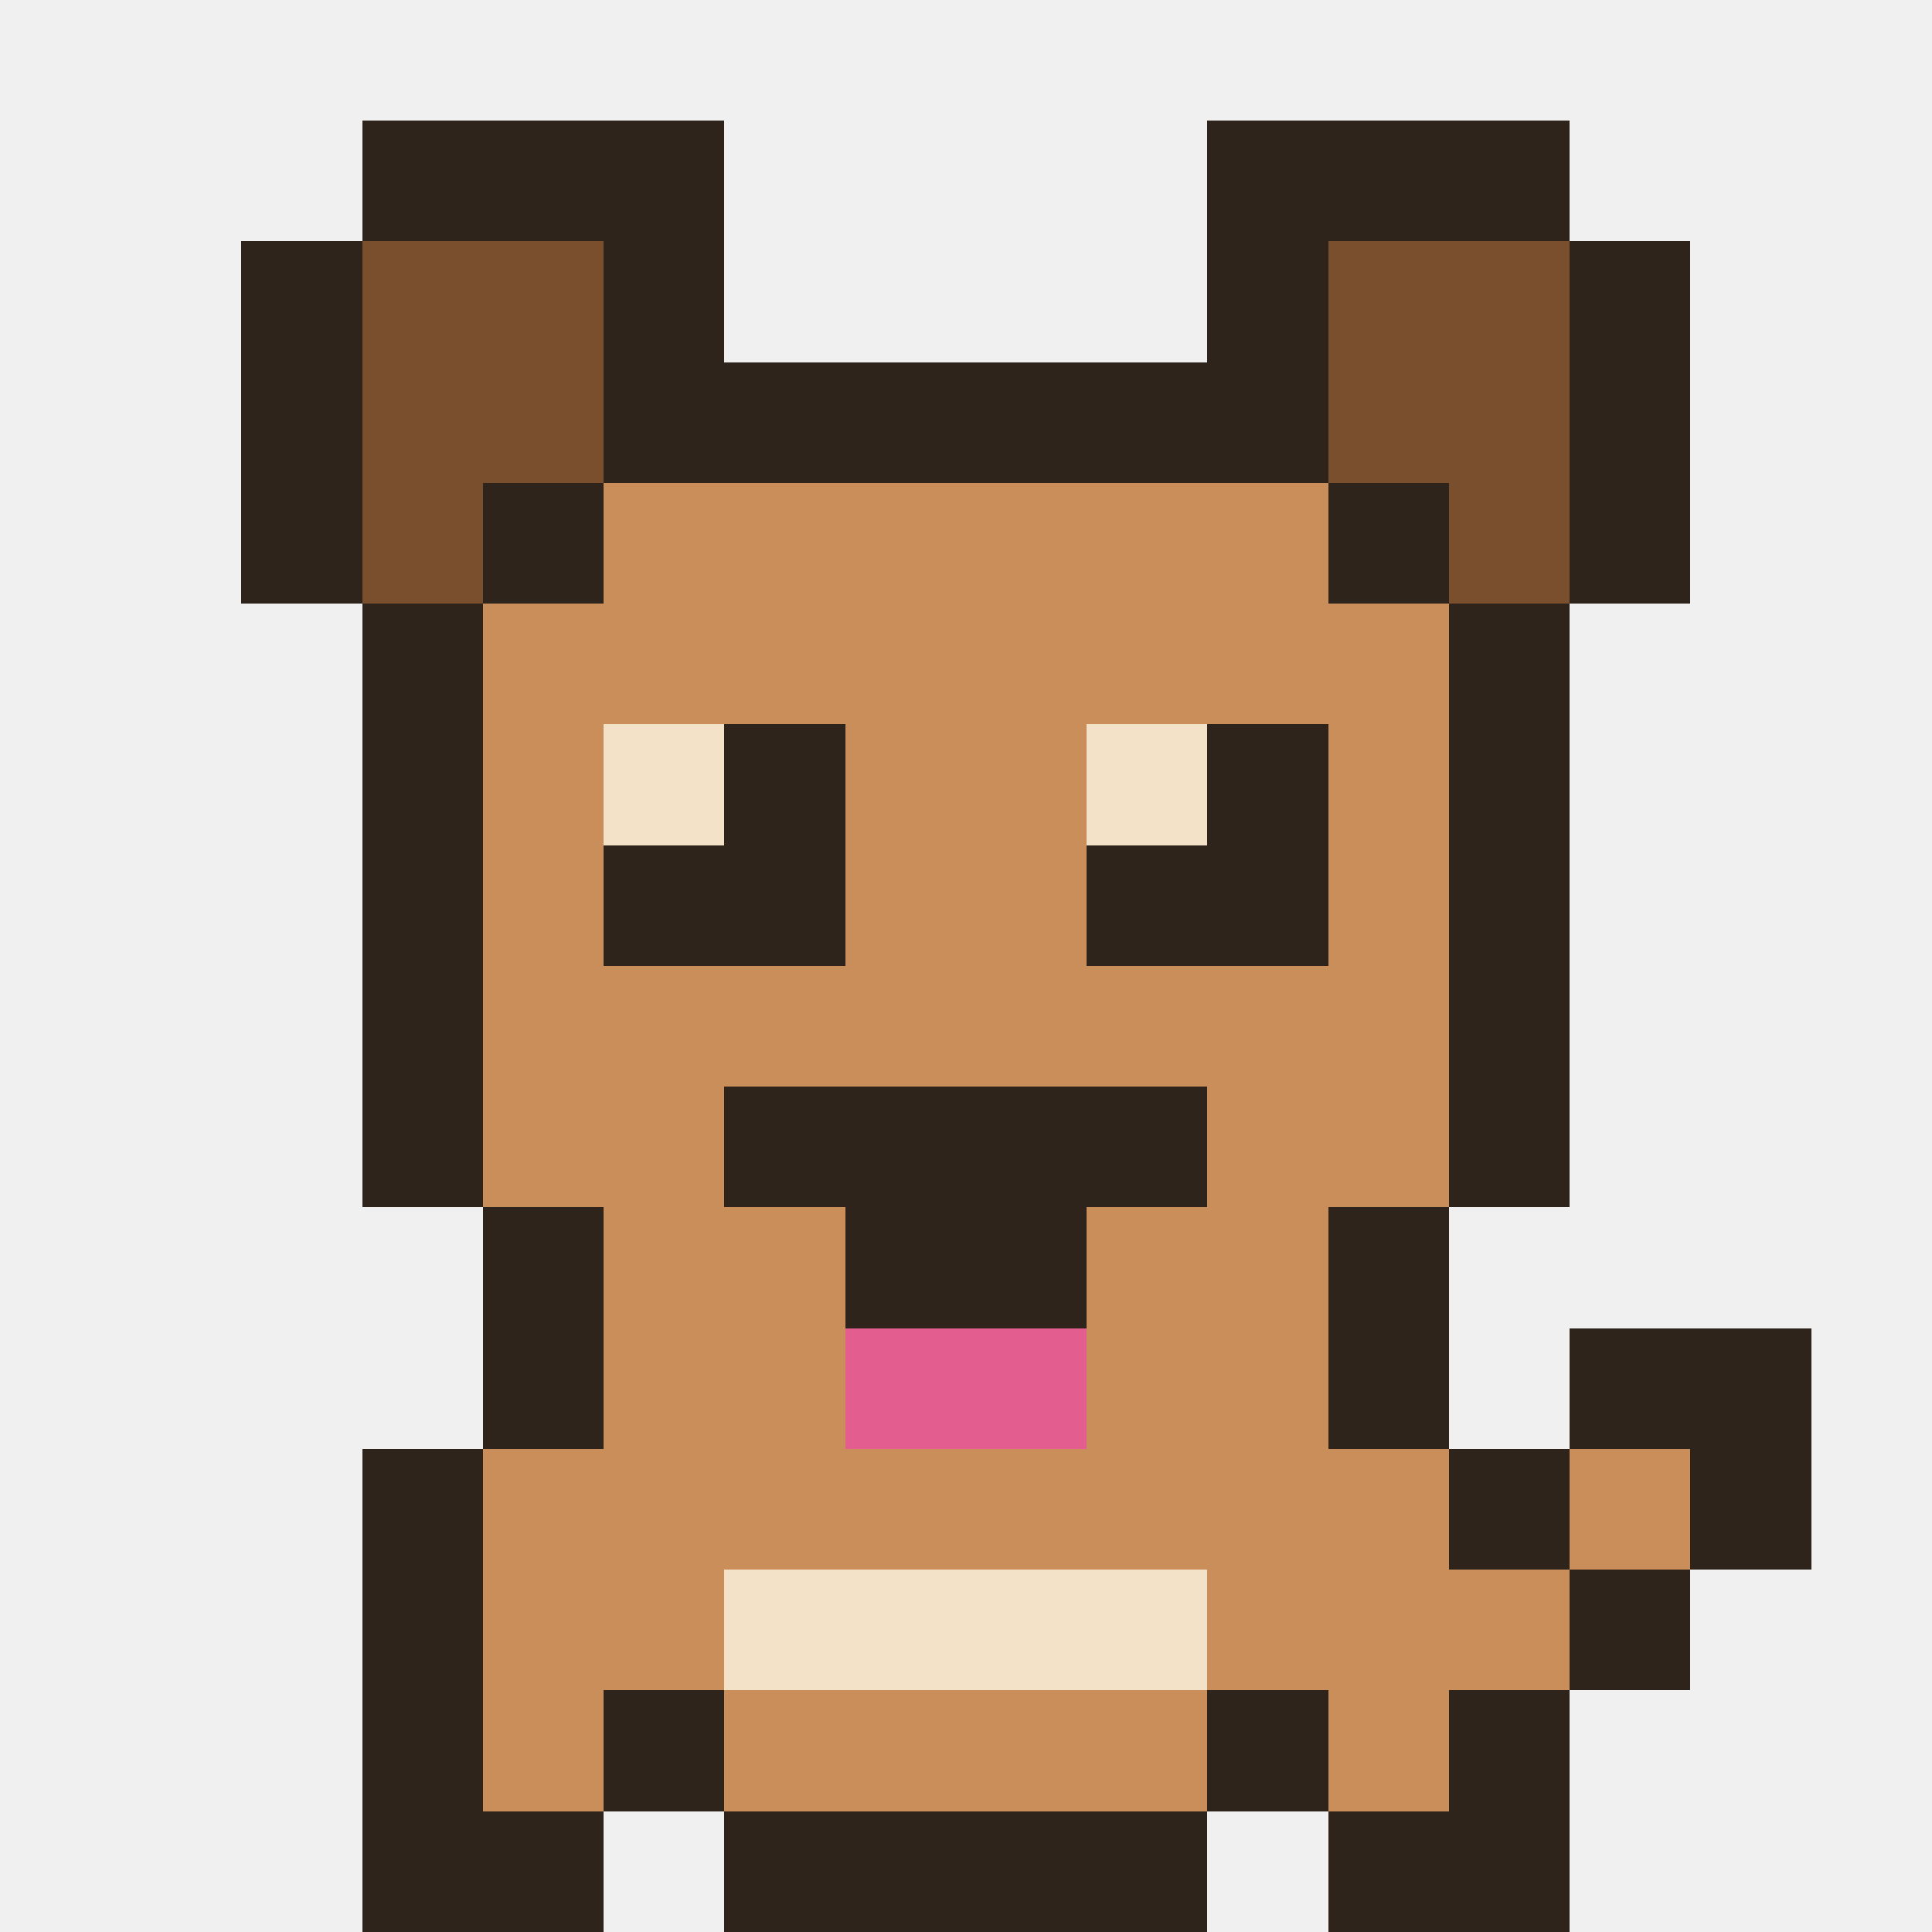
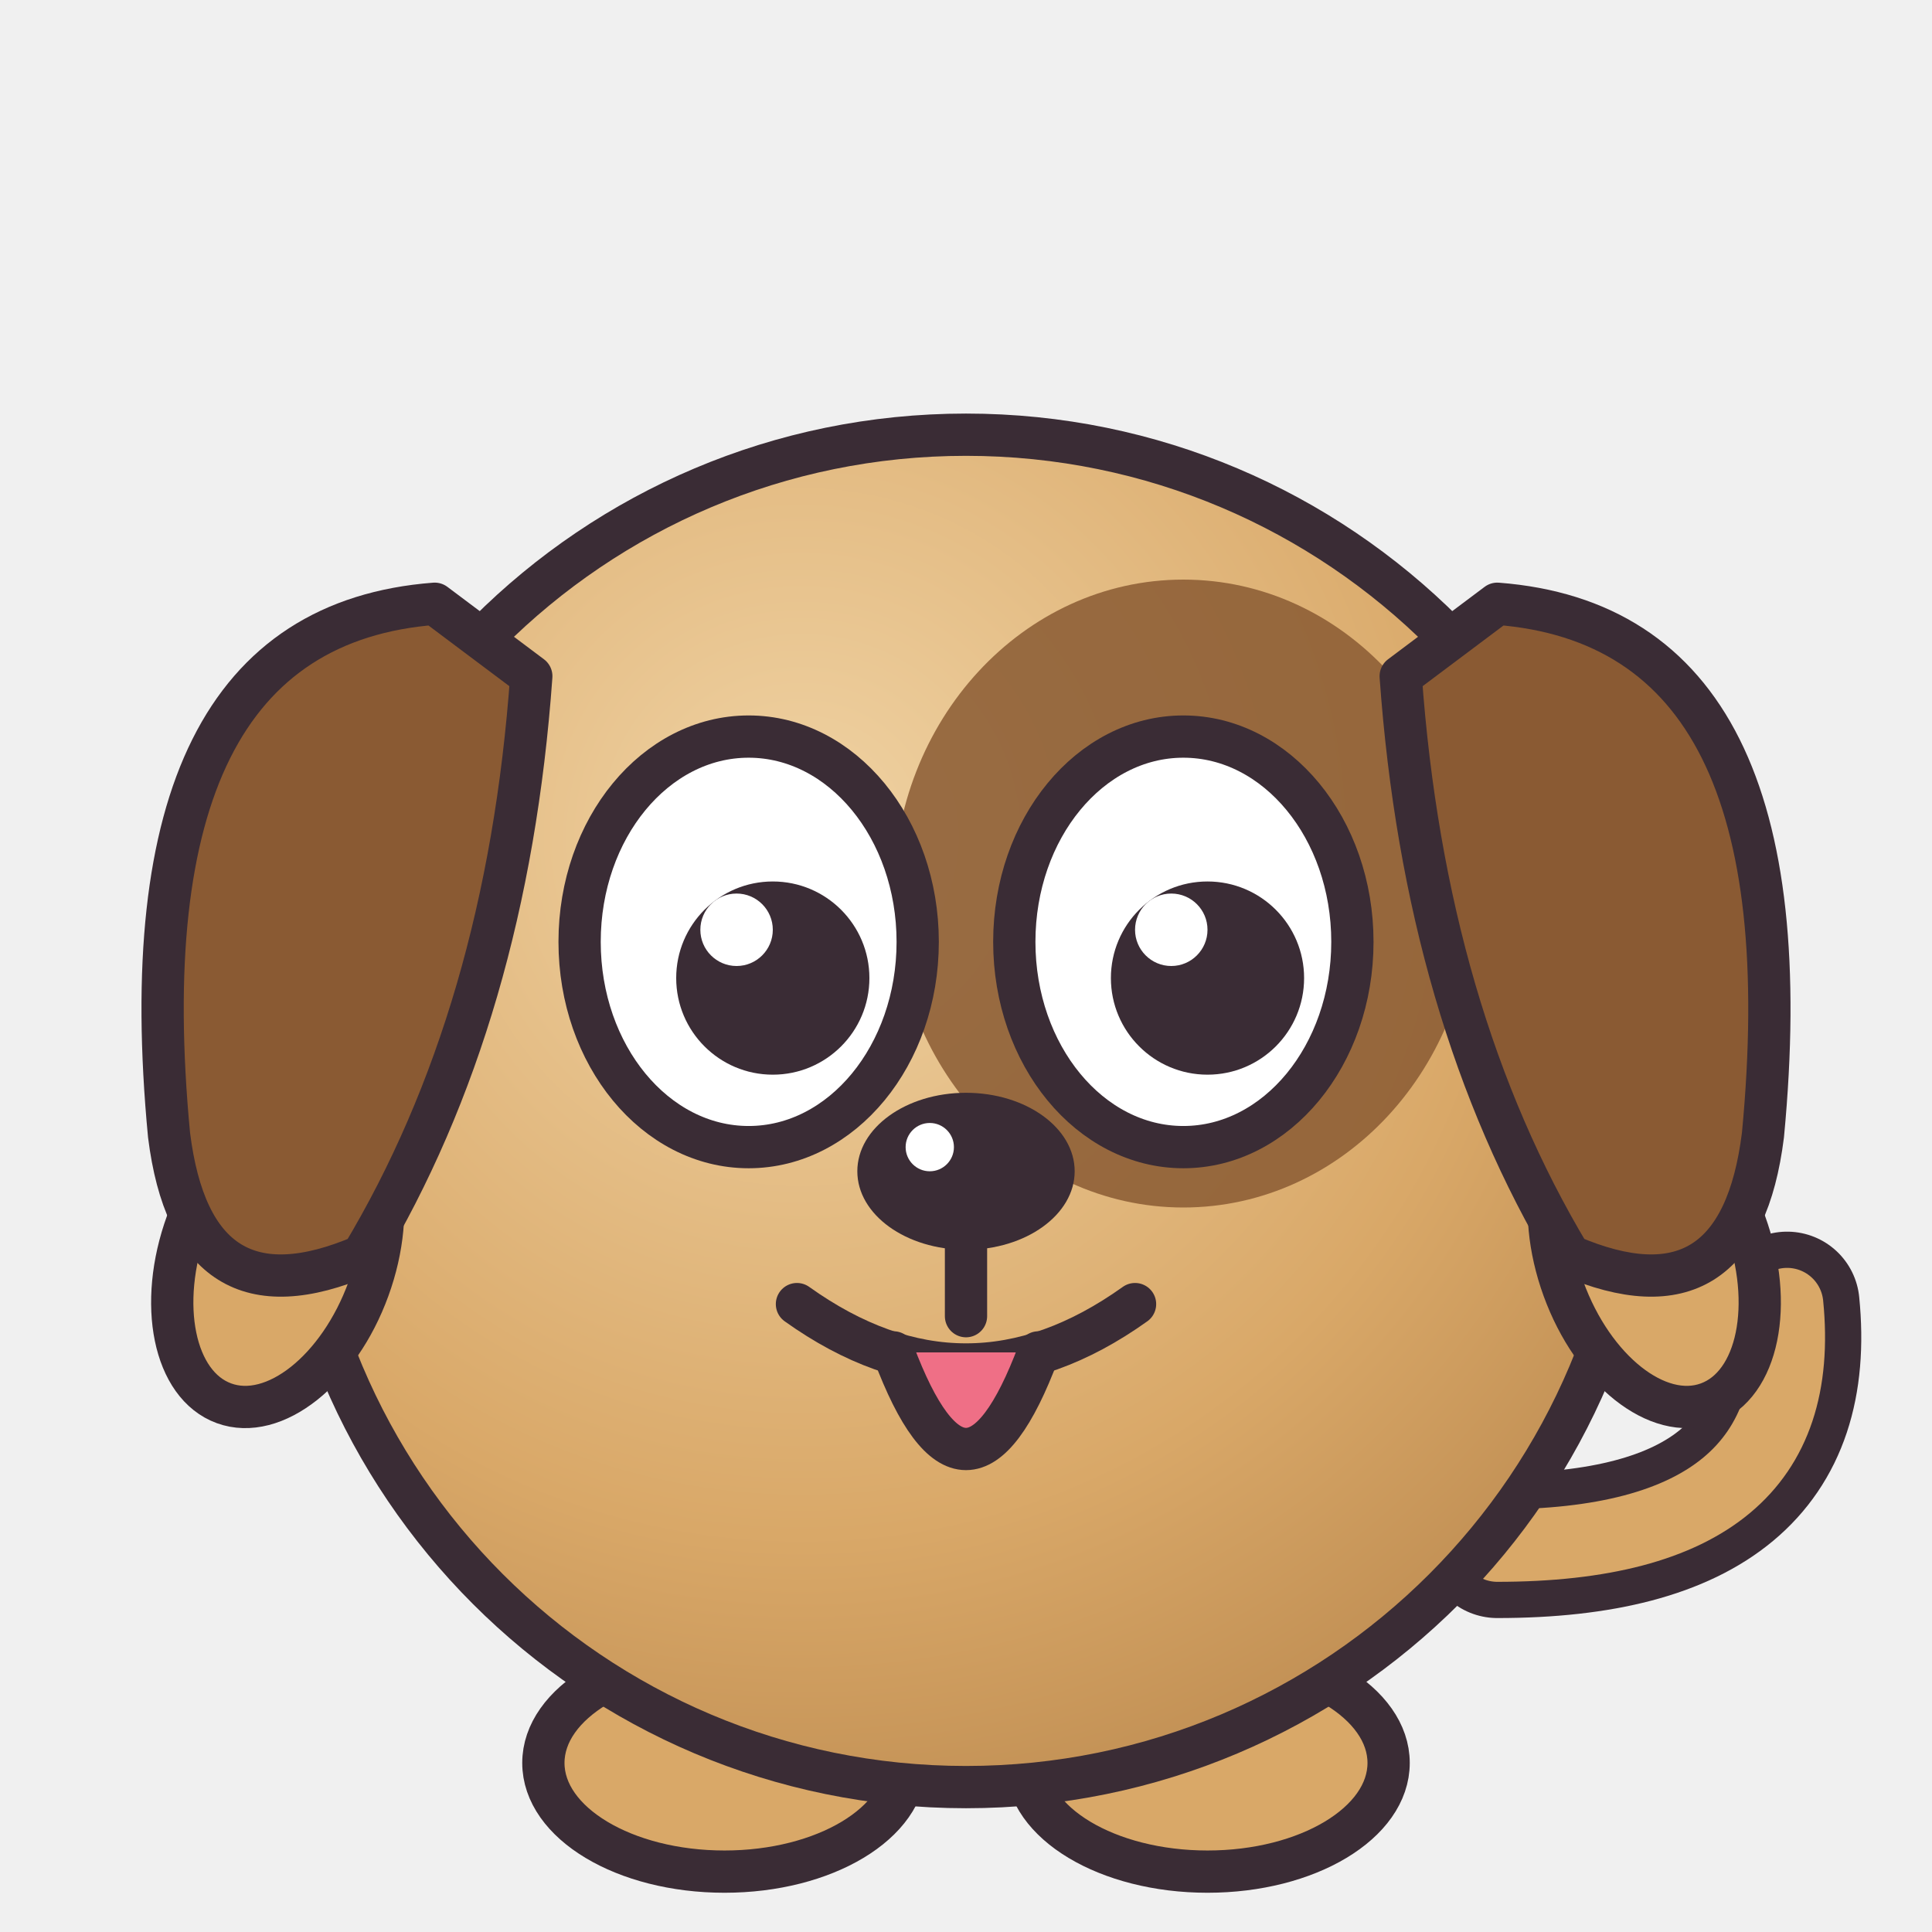
- <svg xmlns="http://www.w3.org/2000/svg" viewBox="0 0 16 16" width="96" height="96" shape-rendering="crispEdges">
-   <rect x="3" y="1" width="3" height="1" fill="#2e241c" />
-   <rect x="10" y="1" width="3" height="1" fill="#2e241c" />
-   <rect x="2" y="2" width="1" height="1" fill="#2e241c" />
-   <rect x="3" y="2" width="2" height="1" fill="#7a4f2e" />
-   <rect x="5" y="2" width="1" height="1" fill="#2e241c" />
-   <rect x="10" y="2" width="1" height="1" fill="#2e241c" />
-   <rect x="11" y="2" width="2" height="1" fill="#7a4f2e" />
-   <rect x="13" y="2" width="1" height="1" fill="#2e241c" />
-   <rect x="2" y="3" width="1" height="1" fill="#2e241c" />
-   <rect x="3" y="3" width="2" height="1" fill="#7a4f2e" />
-   <rect x="5" y="3" width="6" height="1" fill="#2e241c" />
-   <rect x="11" y="3" width="2" height="1" fill="#7a4f2e" />
-   <rect x="13" y="3" width="1" height="1" fill="#2e241c" />
-   <rect x="2" y="4" width="1" height="1" fill="#2e241c" />
-   <rect x="3" y="4" width="1" height="1" fill="#7a4f2e" />
-   <rect x="4" y="4" width="1" height="1" fill="#2e241c" />
-   <rect x="5" y="4" width="6" height="1" fill="#c98e5a" />
-   <rect x="11" y="4" width="1" height="1" fill="#2e241c" />
-   <rect x="12" y="4" width="1" height="1" fill="#7a4f2e" />
-   <rect x="13" y="4" width="1" height="1" fill="#2e241c" />
-   <rect x="3" y="5" width="1" height="1" fill="#2e241c" />
-   <rect x="4" y="5" width="8" height="1" fill="#c98e5a" />
-   <rect x="12" y="5" width="1" height="1" fill="#2e241c" />
-   <rect x="3" y="6" width="1" height="1" fill="#2e241c" />
-   <rect x="4" y="6" width="1" height="1" fill="#c98e5a" />
-   <rect x="5" y="6" width="1" height="1" fill="#f4e2c8" />
-   <rect x="6" y="6" width="1" height="1" fill="#2e241c" />
-   <rect x="7" y="6" width="2" height="1" fill="#c98e5a" />
-   <rect x="9" y="6" width="1" height="1" fill="#f4e2c8" />
-   <rect x="10" y="6" width="1" height="1" fill="#2e241c" />
-   <rect x="11" y="6" width="1" height="1" fill="#c98e5a" />
-   <rect x="12" y="6" width="1" height="1" fill="#2e241c" />
-   <rect x="3" y="7" width="1" height="1" fill="#2e241c" />
-   <rect x="4" y="7" width="1" height="1" fill="#c98e5a" />
-   <rect x="5" y="7" width="2" height="1" fill="#2e241c" />
-   <rect x="7" y="7" width="2" height="1" fill="#c98e5a" />
-   <rect x="9" y="7" width="2" height="1" fill="#2e241c" />
-   <rect x="11" y="7" width="1" height="1" fill="#c98e5a" />
-   <rect x="12" y="7" width="1" height="1" fill="#2e241c" />
-   <rect x="3" y="8" width="1" height="1" fill="#2e241c" />
-   <rect x="4" y="8" width="8" height="1" fill="#c98e5a" />
-   <rect x="12" y="8" width="1" height="1" fill="#2e241c" />
-   <rect x="3" y="9" width="1" height="1" fill="#2e241c" />
-   <rect x="4" y="9" width="2" height="1" fill="#c98e5a" />
-   <rect x="6" y="9" width="4" height="1" fill="#2e241c" />
-   <rect x="10" y="9" width="2" height="1" fill="#c98e5a" />
-   <rect x="12" y="9" width="1" height="1" fill="#2e241c" />
-   <rect x="4" y="10" width="1" height="1" fill="#2e241c" />
-   <rect x="5" y="10" width="2" height="1" fill="#c98e5a" />
-   <rect x="7" y="10" width="2" height="1" fill="#2e241c" />
-   <rect x="9" y="10" width="2" height="1" fill="#c98e5a" />
-   <rect x="11" y="10" width="1" height="1" fill="#2e241c" />
-   <rect x="4" y="11" width="1" height="1" fill="#2e241c" />
-   <rect x="5" y="11" width="2" height="1" fill="#c98e5a" />
-   <rect x="7" y="11" width="2" height="1" fill="#e35d8f" />
-   <rect x="9" y="11" width="2" height="1" fill="#c98e5a" />
-   <rect x="11" y="11" width="1" height="1" fill="#2e241c" />
-   <rect x="13" y="11" width="2" height="1" fill="#2e241c" />
-   <rect x="3" y="12" width="1" height="1" fill="#2e241c" />
-   <rect x="4" y="12" width="8" height="1" fill="#c98e5a" />
-   <rect x="12" y="12" width="1" height="1" fill="#2e241c" />
-   <rect x="13" y="12" width="1" height="1" fill="#c98e5a" />
-   <rect x="14" y="12" width="1" height="1" fill="#2e241c" />
-   <rect x="3" y="13" width="1" height="1" fill="#2e241c" />
-   <rect x="4" y="13" width="2" height="1" fill="#c98e5a" />
-   <rect x="6" y="13" width="4" height="1" fill="#f4e2c8" />
-   <rect x="10" y="13" width="3" height="1" fill="#c98e5a" />
-   <rect x="13" y="13" width="1" height="1" fill="#2e241c" />
-   <rect x="3" y="14" width="1" height="1" fill="#2e241c" />
-   <rect x="4" y="14" width="1" height="1" fill="#c98e5a" />
-   <rect x="5" y="14" width="1" height="1" fill="#2e241c" />
-   <rect x="6" y="14" width="4" height="1" fill="#c98e5a" />
-   <rect x="10" y="14" width="1" height="1" fill="#2e241c" />
-   <rect x="11" y="14" width="1" height="1" fill="#c98e5a" />
-   <rect x="12" y="14" width="1" height="1" fill="#2e241c" />
-   <rect x="3" y="15" width="2" height="1" fill="#2e241c" />
-   <rect x="6" y="15" width="4" height="1" fill="#2e241c" />
-   <rect x="11" y="15" width="2" height="1" fill="#2e241c" />
+ <svg xmlns="http://www.w3.org/2000/svg" viewBox="0 0 160 160" width="160" height="160">
+   <defs>
+     <radialGradient id="b" cx=".38" cy=".3" r=".85">
+       <stop offset="0" stop-color="#f0d3a4" />
+       <stop offset=".6" stop-color="#d9a868" />
+       <stop offset="1" stop-color="#b5834a" />
+     </radialGradient>
+   </defs>
+   <path d="M124 128q26 0 24-20" fill="none" stroke="#3a2c35" stroke-width="12" stroke-linecap="round" />
+   <path d="M124 128q26 0 24-20" fill="none" stroke="#d9a868" stroke-width="6" stroke-linecap="round" />
+   <ellipse cx="60" cy="146" rx="15" ry="9" fill="#d9a868" stroke="#3a2c35" stroke-width="3.5" stroke-linejoin="round" stroke-linecap="round" />
+   <ellipse cx="100" cy="146" rx="15" ry="9" fill="#d9a868" stroke="#3a2c35" stroke-width="3.5" stroke-linejoin="round" stroke-linecap="round" />
+   <circle cx="80" cy="92" r="56" fill="url(#b)" stroke="#3a2c35" stroke-width="3.5" stroke-linejoin="round" stroke-linecap="round" />
+   <ellipse cx="98" cy="74" rx="24" ry="26" fill="#8a5a33" opacity=".85" />
+   <ellipse cx="23" cy="104" rx="8" ry="13" transform="rotate(20 23 104)" fill="#d9a868" stroke="#3a2c35" stroke-width="3.5" stroke-linejoin="round" stroke-linecap="round" />
+   <ellipse cx="137" cy="104" rx="8" ry="13" transform="rotate(-20 137 104)" fill="#d9a868" stroke="#3a2c35" stroke-width="3.5" stroke-linejoin="round" stroke-linecap="round" />
+   <ellipse cx="62" cy="78" rx="14" ry="17" fill="#fff" stroke="#3a2c35" stroke-width="3.5" stroke-linejoin="round" stroke-linecap="round" />
+   <circle cx="64" cy="81" r="8" fill="#3a2c35" />
+   <circle cx="61" cy="77" r="3" fill="#fff" />
+   <ellipse cx="98" cy="78" rx="14" ry="17" fill="#fff" stroke="#3a2c35" stroke-width="3.5" stroke-linejoin="round" stroke-linecap="round" />
+   <circle cx="100" cy="81" r="8" fill="#3a2c35" />
+   <circle cx="97" cy="77" r="3" fill="#fff" />
+   <ellipse cx="80" cy="97" rx="9" ry="6.5" fill="#3a2c35" />
+   <circle cx="77" cy="95" r="2" fill="#fff" />
+   <path d="M80 103v6" stroke="#3a2c35" stroke-width="3.5" stroke-linejoin="round" stroke-linecap="round" />
+   <path d="M66 108q14 10 28 0" fill="none" stroke="#3a2c35" stroke-width="3.5" stroke-linejoin="round" stroke-linecap="round" />
+   <path d="M74 112q6 16 12 0" fill="#ef6f86" stroke="#3a2c35" stroke-width="3.5" stroke-linejoin="round" stroke-linecap="round" />
+   <path d="M36 50q-26 2-22 44 2 16 16 10 12-20 14-48z" fill="#8a5a33" stroke="#3a2c35" stroke-width="3.5" stroke-linejoin="round" stroke-linecap="round" />
+   <path d="M124 50q26 2 22 44-2 16-16 10-12-20-14-48z" fill="#8a5a33" stroke="#3a2c35" stroke-width="3.5" stroke-linejoin="round" stroke-linecap="round" />
</svg>
